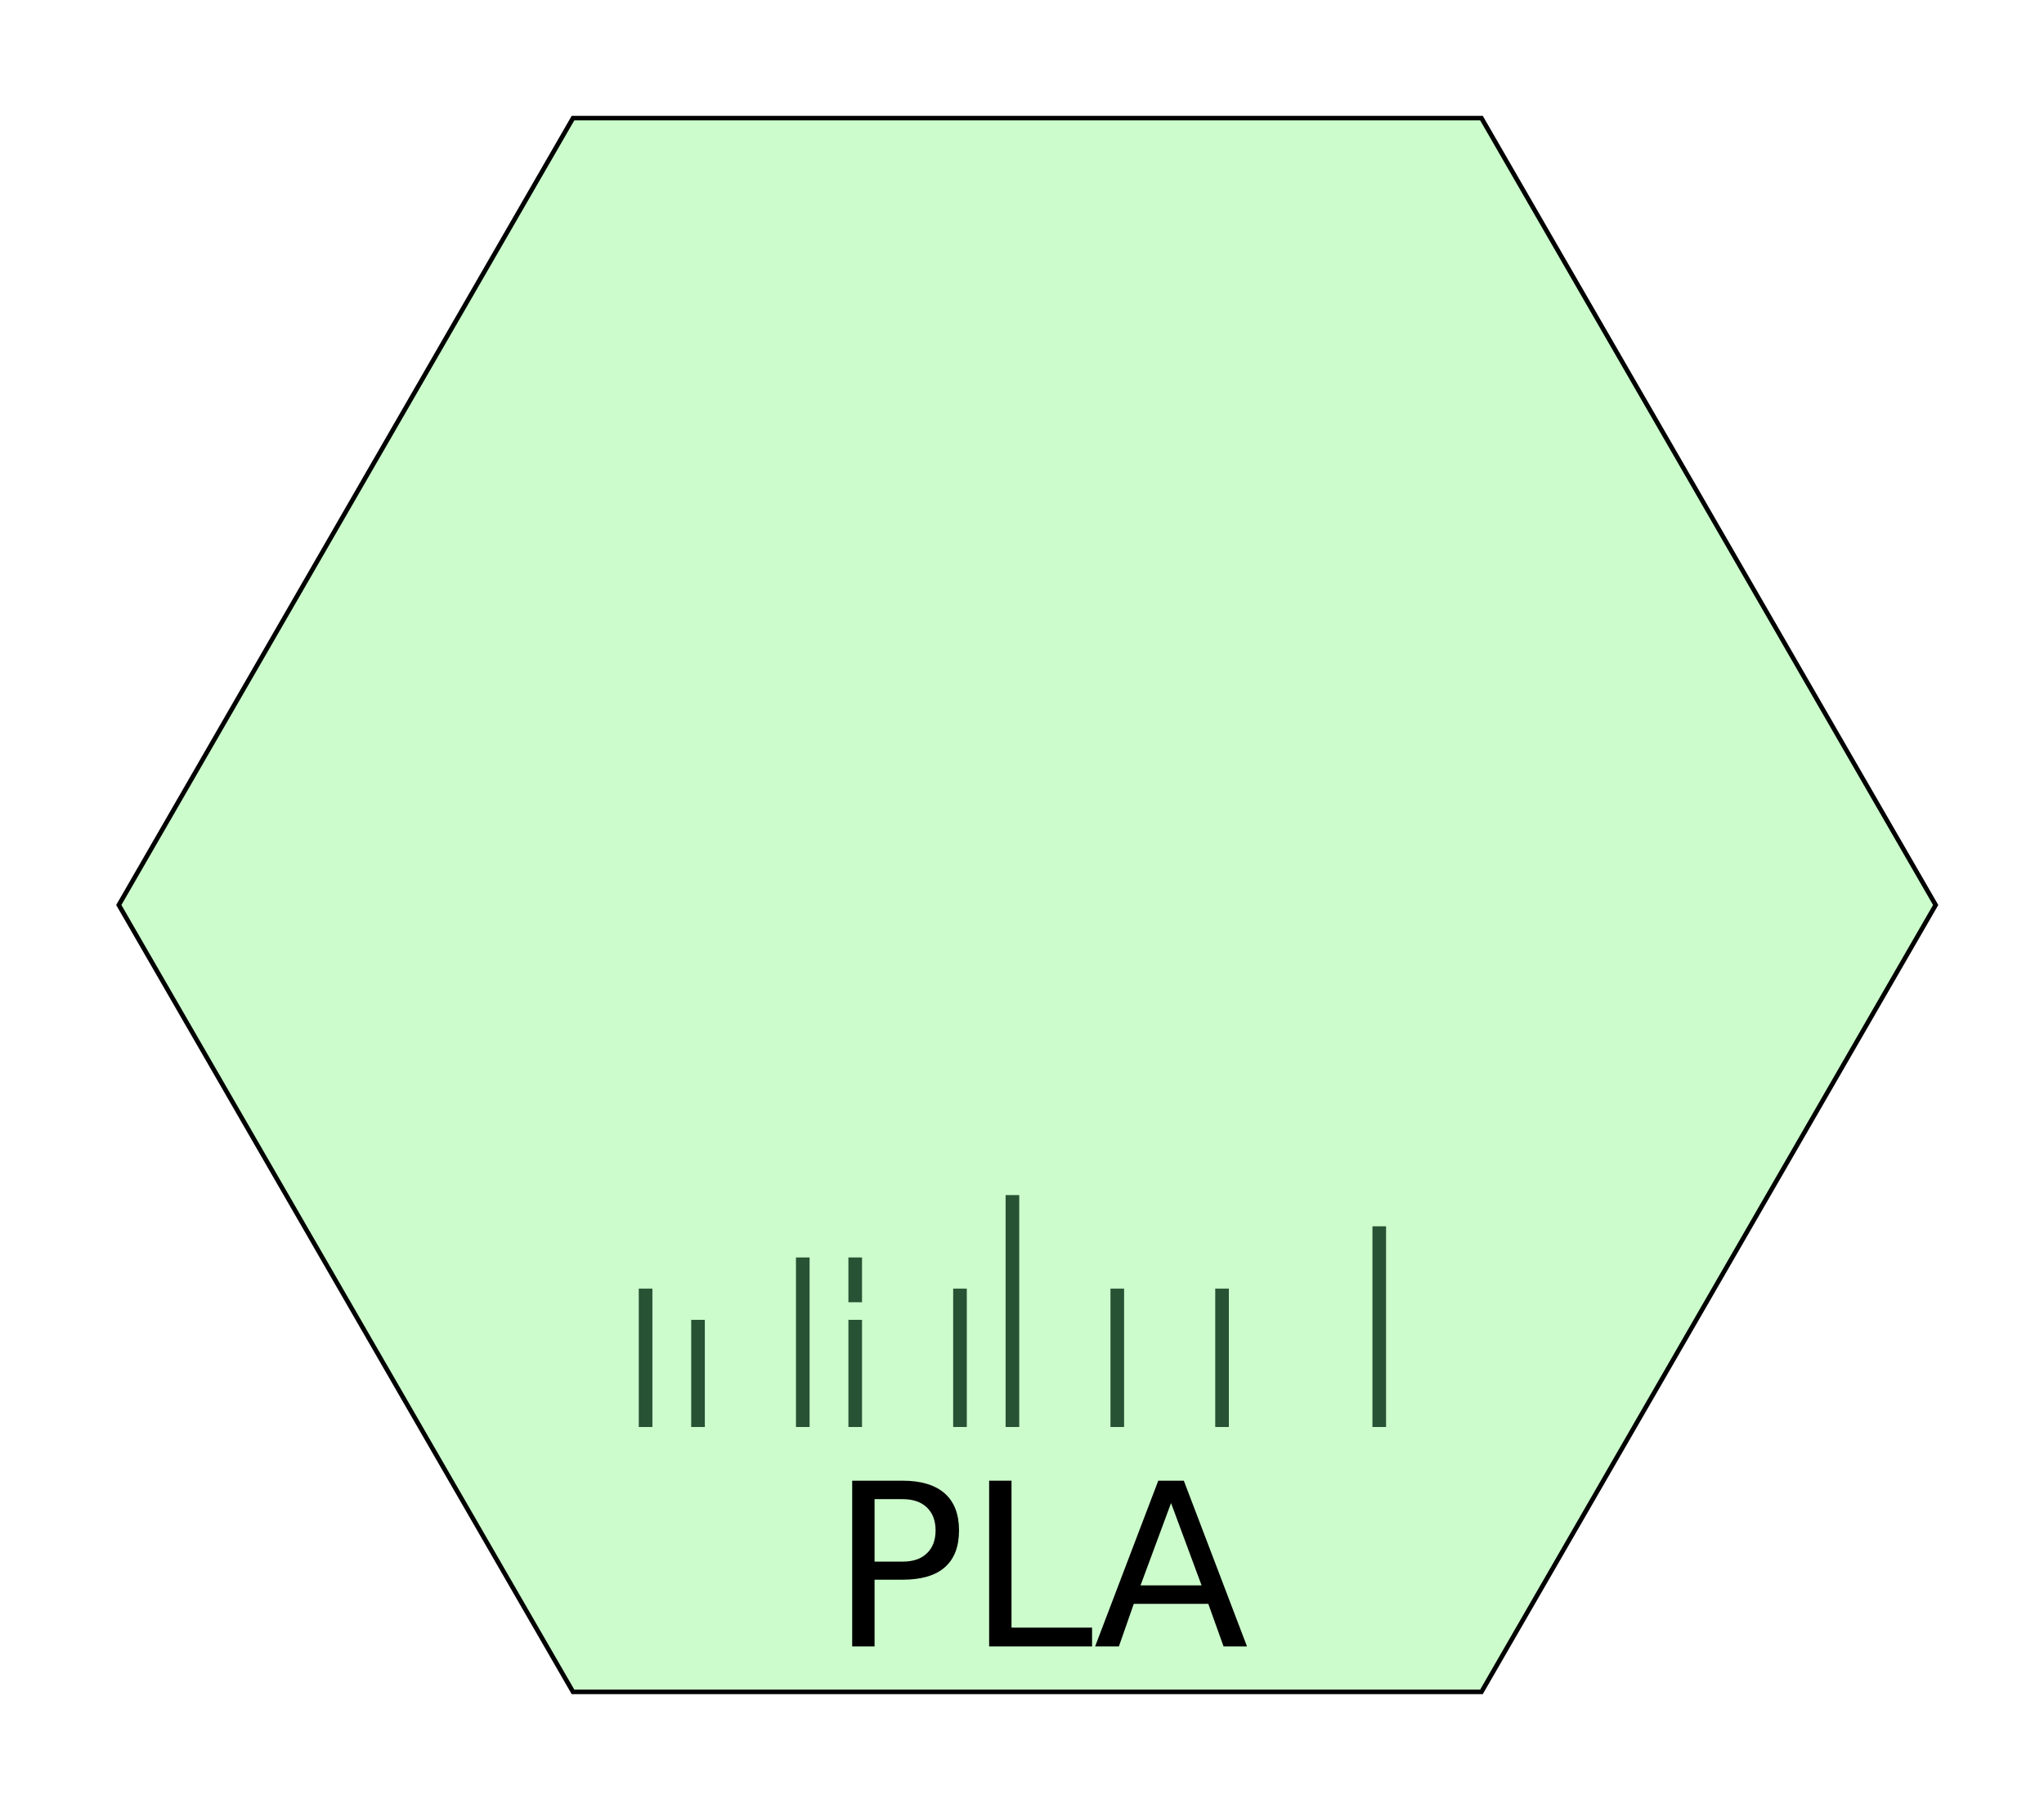
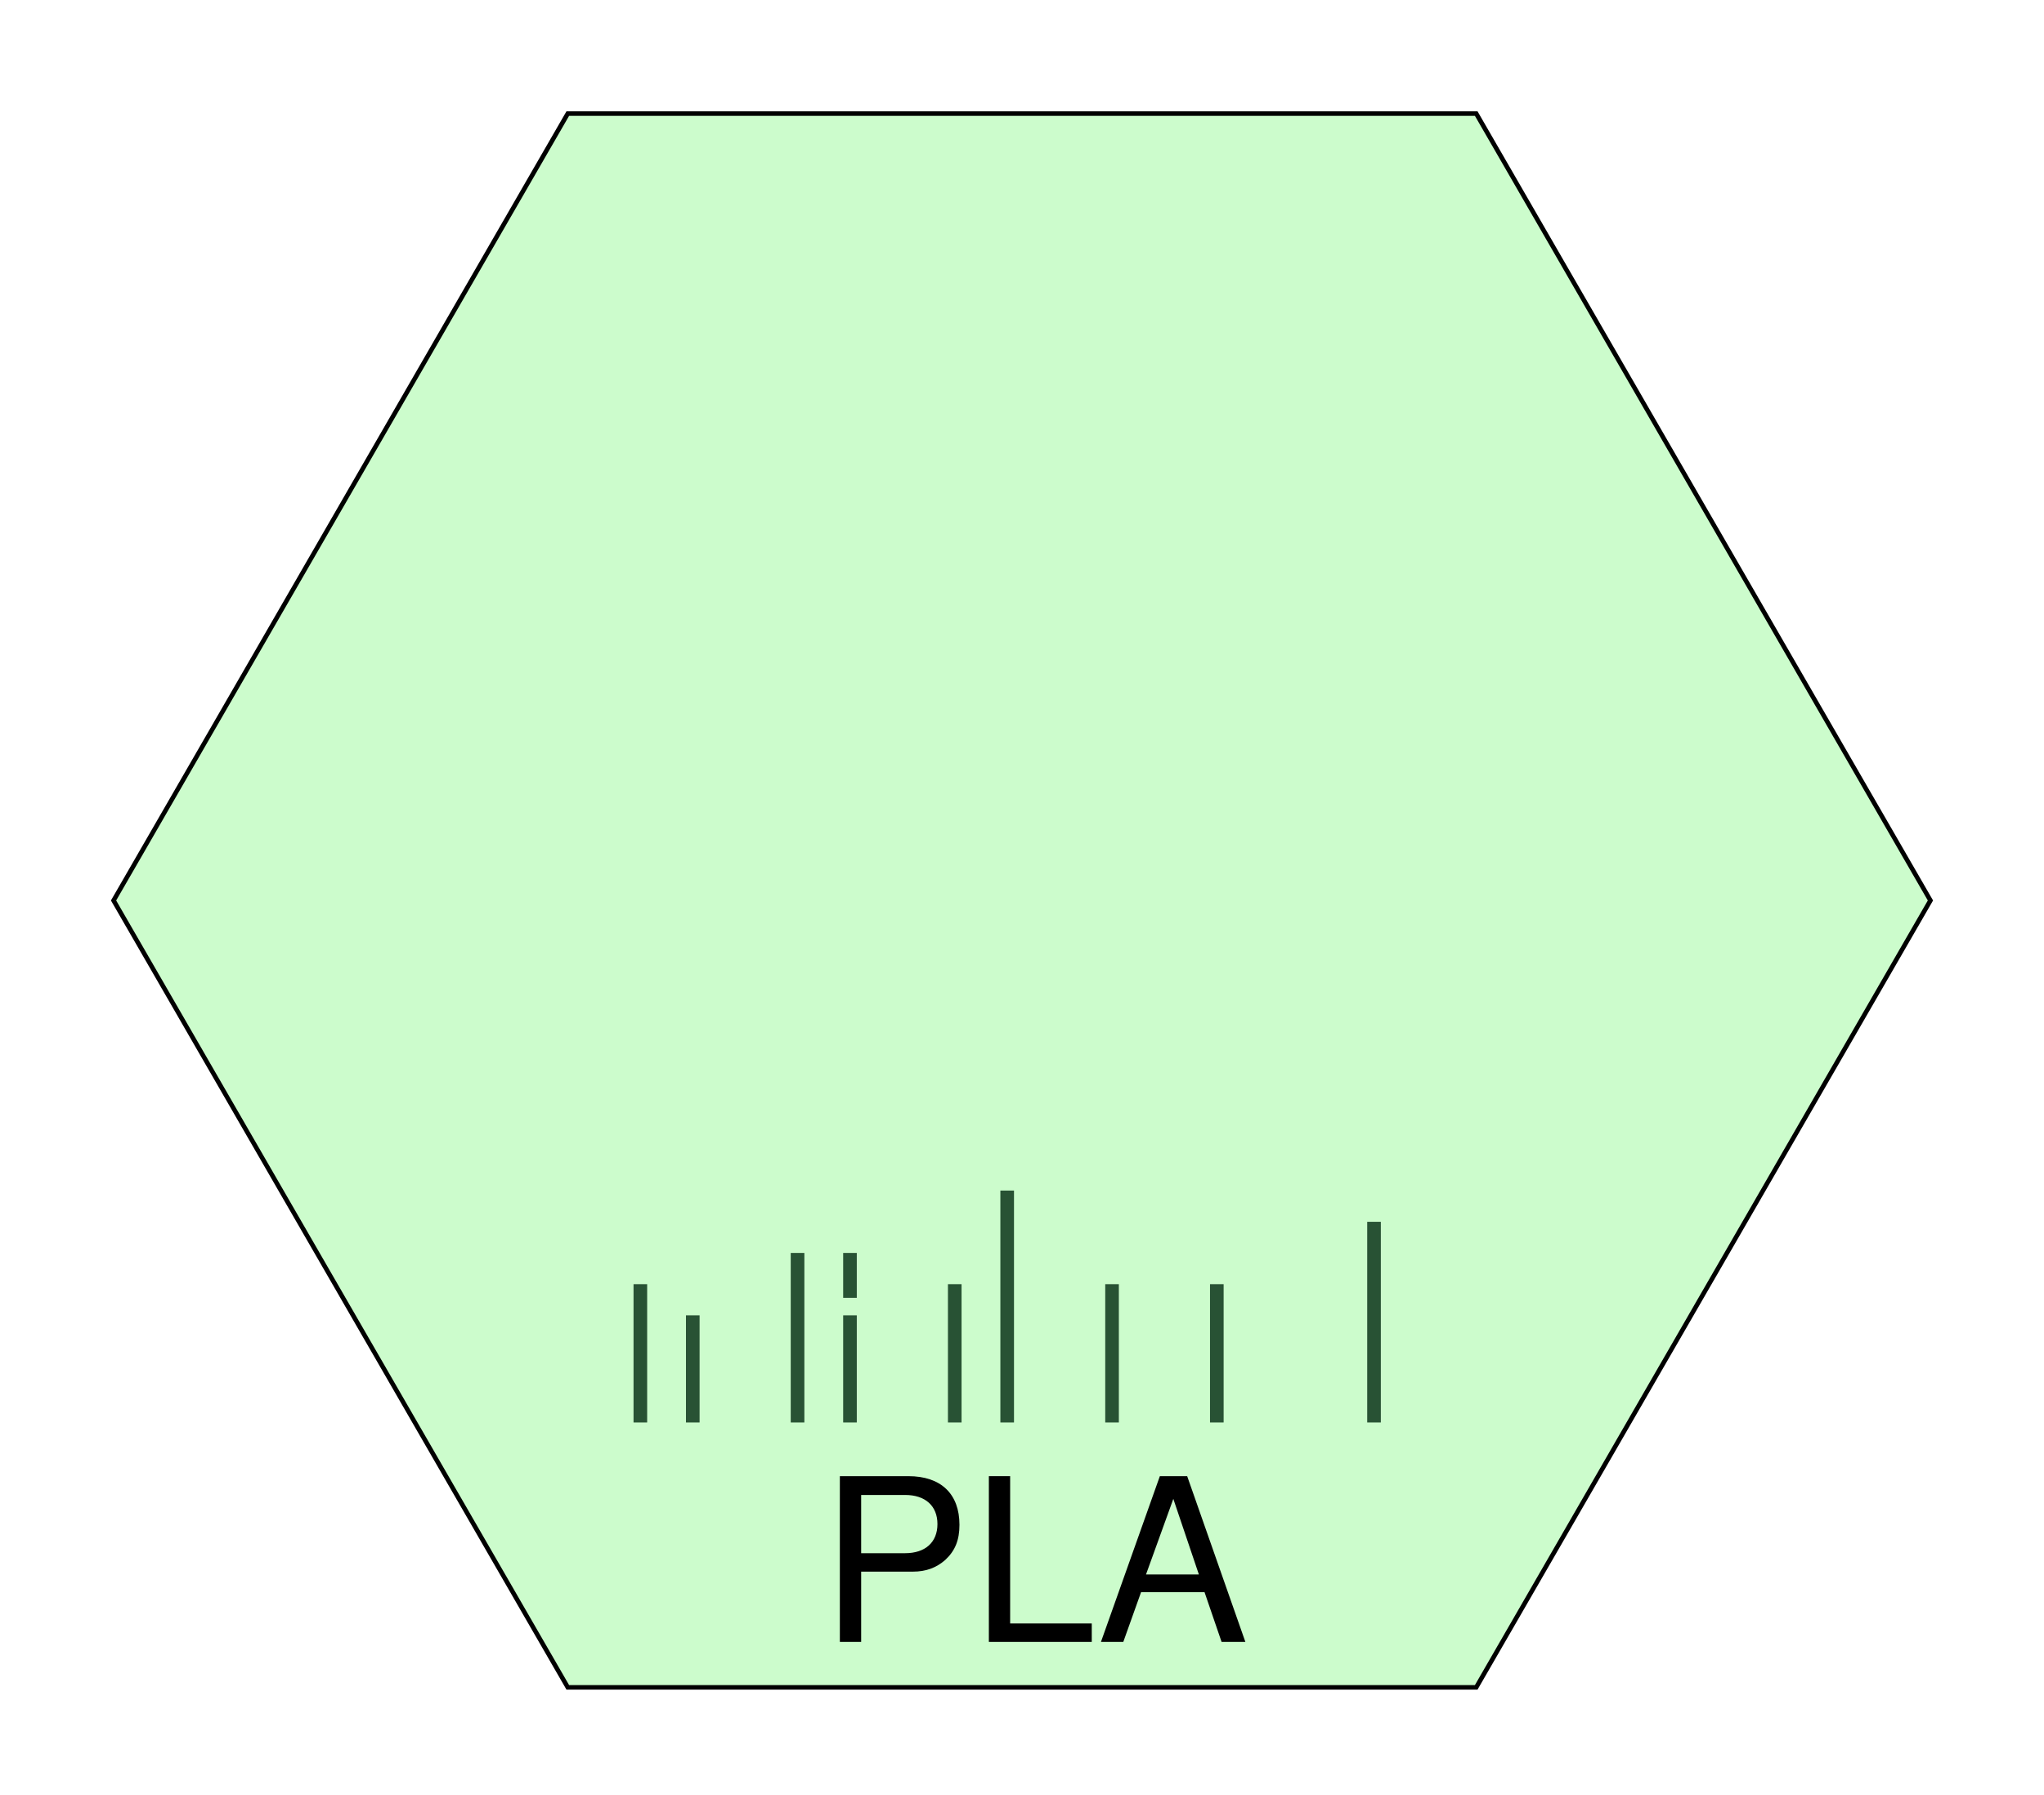
- <svg xmlns="http://www.w3.org/2000/svg" xmlns:xlink="http://www.w3.org/1999/xlink" width="90pt" height="79pt" viewBox="0 0 90 79" version="1.1">
+ <svg xmlns="http://www.w3.org/2000/svg" xmlns:xlink="http://www.w3.org/1999/xlink" width="90" height="79" viewBox="0 0 90 79">
  <defs>
    <g>
-       <symbol overflow="visible" id="glyph0-0">
-         <path style="stroke:none;" d="M 0.5 1.766 L 0.5 -7.047 L 5.5 -7.047 L 5.5 1.766 Z M 1.062 1.219 L 4.938 1.219 L 4.938 -6.484 L 1.062 -6.484 Z " />
-       </symbol>
-       <symbol overflow="visible" id="glyph0-1">
-         <path style="stroke:none;" d="M 1.969 -6.484 L 1.969 -3.734 L 3.203 -3.734 C 3.66 -3.734 4.016 -3.852 4.266 -4.094 C 4.523 -4.332 4.656 -4.672 4.656 -5.109 C 4.656 -5.543 4.523 -5.883 4.266 -6.125 C 4.016 -6.363 3.66 -6.484 3.203 -6.484 Z M 0.984 -7.297 L 3.203 -7.297 C 4.023 -7.297 4.645 -7.105 5.062 -6.734 C 5.477 -6.367 5.688 -5.824 5.688 -5.109 C 5.688 -4.391 5.477 -3.848 5.062 -3.484 C 4.645 -3.117 4.023 -2.938 3.203 -2.938 L 1.969 -2.938 L 1.969 0 L 0.984 0 Z " />
-       </symbol>
-       <symbol overflow="visible" id="glyph0-2">
-         <path style="stroke:none;" d="M 0.984 -7.297 L 1.969 -7.297 L 1.969 -0.828 L 5.516 -0.828 L 5.516 0 L 0.984 0 Z " />
-       </symbol>
-       <symbol overflow="visible" id="glyph0-3">
-         <path style="stroke:none;" d="M 3.422 -6.312 L 2.078 -2.688 L 4.766 -2.688 Z M 2.859 -7.297 L 3.984 -7.297 L 6.766 0 L 5.734 0 L 5.062 -1.875 L 1.781 -1.875 L 1.125 0 L 0.078 0 Z " />
-       </symbol>
+       <g id="glyph-0-0">
+         <path d="M 1.844 -3.094 L 4.125 -3.094 C 4.703 -3.094 5.156 -3.266 5.547 -3.609 C 5.984 -4.016 6.172 -4.484 6.172 -5.156 C 6.172 -6.516 5.359 -7.297 3.922 -7.297 L 0.906 -7.297 L 0.906 0 L 1.844 0 Z M 1.844 -3.906 L 1.844 -6.469 L 3.781 -6.469 C 4.672 -6.469 5.203 -5.984 5.203 -5.188 C 5.203 -4.391 4.672 -3.906 3.781 -3.906 Z M 1.844 -3.906 " />
+       </g>
+       <g id="glyph-0-1">
+         <path d="M 1.734 -7.297 L 0.797 -7.297 L 0.797 0 L 5.328 0 L 5.328 -0.812 L 1.734 -0.812 Z M 1.734 -7.297 " />
+       </g>
+       <g id="glyph-0-2">
+         <path d="M 4.734 -2.188 L 5.484 0 L 6.531 0 L 3.969 -7.297 L 2.766 -7.297 L 0.172 0 L 1.156 0 L 1.938 -2.188 Z M 4.484 -2.969 L 2.156 -2.969 L 3.359 -6.297 Z M 4.484 -2.969 " />
+       </g>
    </g>
  </defs>
-   <g id="surface5">
-     <path style="fill-rule:nonzero;fill:rgb(80%,99%,80%);fill-opacity:1;stroke-width:0.2;stroke-linecap:butt;stroke-linejoin:miter;stroke:rgb(0%,0%,0%);stroke-opacity:1;stroke-miterlimit:10;" d="M 40 0 L 20 34.641 L -20 34.641 L -40 0 L -20 -34.641 L 20 -34.641 Z " transform="matrix(1,0,0,1,45.23047,39.83984)" />
-     <path style="fill:none;stroke-width:3;stroke-linecap:square;stroke-linejoin:miter;stroke:rgb(15.686%,32.157%,20.392%);stroke-opacity:1;stroke-miterlimit:10;" d="M 15.977 188.398 L 15.977 160.938 " transform="matrix(0.2,0,0,0.2,25.23047,24.83984)" />
-     <path style="fill:none;stroke-width:3;stroke-linecap:square;stroke-linejoin:miter;stroke:rgb(15.686%,32.157%,20.392%);stroke-opacity:1;stroke-miterlimit:10;" d="M 27.52 188.398 L 27.52 167.812 " transform="matrix(0.2,0,0,0.2,25.23047,24.83984)" />
-     <path style="fill:none;stroke-width:3;stroke-linecap:square;stroke-linejoin:miter;stroke:rgb(15.686%,32.157%,20.392%);stroke-opacity:1;stroke-miterlimit:10;" d="M 50.586 188.398 L 50.586 154.082 " transform="matrix(0.2,0,0,0.2,25.23047,24.83984)" />
-     <path style="fill:none;stroke-width:3;stroke-linecap:square;stroke-linejoin:miter;stroke:rgb(15.686%,32.157%,20.392%);stroke-opacity:1;stroke-miterlimit:10;" d="M 62.129 188.398 L 62.129 167.812 " transform="matrix(0.2,0,0,0.2,25.23047,24.83984)" />
-     <path style="fill:none;stroke-width:3;stroke-linecap:square;stroke-linejoin:miter;stroke:rgb(15.686%,32.157%,20.392%);stroke-opacity:1;stroke-miterlimit:10;" d="M 62.129 160.938 L 62.129 154.082 " transform="matrix(0.2,0,0,0.2,25.23047,24.83984)" />
-     <path style="fill:none;stroke-width:3;stroke-linecap:square;stroke-linejoin:miter;stroke:rgb(15.686%,32.157%,20.392%);stroke-opacity:1;stroke-miterlimit:10;" d="M 85.195 188.398 L 85.195 160.938 " transform="matrix(0.2,0,0,0.2,25.23047,24.83984)" />
-     <path style="fill:none;stroke-width:3;stroke-linecap:square;stroke-linejoin:miter;stroke:rgb(15.686%,32.157%,20.392%);stroke-opacity:1;stroke-miterlimit:10;" d="M 96.738 188.398 L 96.738 140.352 " transform="matrix(0.2,0,0,0.2,25.23047,24.83984)" />
-     <path style="fill:none;stroke-width:3;stroke-linecap:square;stroke-linejoin:miter;stroke:rgb(15.686%,32.157%,20.392%);stroke-opacity:1;stroke-miterlimit:10;" d="M 119.824 188.398 L 119.824 160.938 " transform="matrix(0.2,0,0,0.2,25.23047,24.83984)" />
-     <path style="fill:none;stroke-width:3;stroke-linecap:square;stroke-linejoin:miter;stroke:rgb(15.686%,32.157%,20.392%);stroke-opacity:1;stroke-miterlimit:10;" d="M 142.891 188.398 L 142.891 160.938 " transform="matrix(0.2,0,0,0.2,25.23047,24.83984)" />
-     <path style="fill:none;stroke-width:3;stroke-linecap:square;stroke-linejoin:miter;stroke:rgb(15.686%,32.157%,20.392%);stroke-opacity:1;stroke-miterlimit:10;" d="M 177.5 188.398 L 177.5 147.227 " transform="matrix(0.2,0,0,0.2,25.23047,24.83984)" />
-     <g style="fill:rgb(0%,0%,0%);fill-opacity:1;">
-       <use xlink:href="#glyph0-1" x="36.539" y="72.48" />
-       <use xlink:href="#glyph0-2" x="42.569" y="72.48" />
-       <use xlink:href="#glyph0-3" x="48.141" y="72.48" />
-     </g>
+   <path fill-rule="nonzero" fill="rgb(80%, 99%, 80%)" fill-opacity="1" stroke-width="0.2" stroke-linecap="butt" stroke-linejoin="miter" stroke="rgb(0%, 0%, 0%)" stroke-opacity="1" stroke-miterlimit="10" d="M 40 -0 L 20 34.64 L -20 34.64 L -40 -0 L -20 -34.641 L 20 -34.641 Z M 40 -0 " transform="matrix(1, 0, 0, 1, 45, 39.64102)" />
+   <path fill="none" stroke-width="3" stroke-linecap="square" stroke-linejoin="miter" stroke="rgb(15.686%, 32.157%, 20.392%)" stroke-opacity="1" stroke-miterlimit="10" d="M 15.977 188.396 L 15.977 160.955 " transform="matrix(0.2, 0, 0, 0.2, 25, 24.64102)" />
+   <path fill="none" stroke-width="3" stroke-linecap="square" stroke-linejoin="miter" stroke="rgb(15.686%, 32.157%, 20.392%)" stroke-opacity="1" stroke-miterlimit="10" d="M 27.52 188.396 L 27.52 167.811 " transform="matrix(0.2, 0, 0, 0.2, 25, 24.64102)" />
+   <path fill="none" stroke-width="3" stroke-linecap="square" stroke-linejoin="miter" stroke="rgb(15.686%, 32.157%, 20.392%)" stroke-opacity="1" stroke-miterlimit="10" d="M 50.586 188.396 L 50.586 154.08 " transform="matrix(0.2, 0, 0, 0.2, 25, 24.64102)" />
+   <path fill="none" stroke-width="3" stroke-linecap="square" stroke-linejoin="miter" stroke="rgb(15.686%, 32.157%, 20.392%)" stroke-opacity="1" stroke-miterlimit="10" d="M 62.129 188.396 L 62.129 167.811 " transform="matrix(0.2, 0, 0, 0.2, 25, 24.64102)" />
+   <path fill="none" stroke-width="3" stroke-linecap="square" stroke-linejoin="miter" stroke="rgb(15.686%, 32.157%, 20.392%)" stroke-opacity="1" stroke-miterlimit="10" d="M 62.129 160.955 L 62.129 154.08 " transform="matrix(0.2, 0, 0, 0.2, 25, 24.64102)" />
+   <path fill="none" stroke-width="3" stroke-linecap="square" stroke-linejoin="miter" stroke="rgb(15.686%, 32.157%, 20.392%)" stroke-opacity="1" stroke-miterlimit="10" d="M 85.195 188.396 L 85.195 160.955 " transform="matrix(0.2, 0, 0, 0.2, 25, 24.64102)" />
+   <path fill="none" stroke-width="3" stroke-linecap="square" stroke-linejoin="miter" stroke="rgb(15.686%, 32.157%, 20.392%)" stroke-opacity="1" stroke-miterlimit="10" d="M 96.738 188.396 L 96.738 140.35 " transform="matrix(0.2, 0, 0, 0.2, 25, 24.64102)" />
+   <path fill="none" stroke-width="3" stroke-linecap="square" stroke-linejoin="miter" stroke="rgb(15.686%, 32.157%, 20.392%)" stroke-opacity="1" stroke-miterlimit="10" d="M 119.824 188.396 L 119.824 160.955 " transform="matrix(0.2, 0, 0, 0.2, 25, 24.64102)" />
+   <path fill="none" stroke-width="3" stroke-linecap="square" stroke-linejoin="miter" stroke="rgb(15.686%, 32.157%, 20.392%)" stroke-opacity="1" stroke-miterlimit="10" d="M 142.891 188.396 L 142.891 160.955 " transform="matrix(0.2, 0, 0, 0.2, 25, 24.64102)" />
+   <path fill="none" stroke-width="3" stroke-linecap="square" stroke-linejoin="miter" stroke="rgb(15.686%, 32.157%, 20.392%)" stroke-opacity="1" stroke-miterlimit="10" d="M 177.5 188.396 L 177.5 147.225 " transform="matrix(0.2, 0, 0, 0.2, 25, 24.64102)" />
+   <g fill="rgb(0%, 0%, 0%)" fill-opacity="1">
+     <use xlink:href="#glyph-0-0" x="36.074" y="72.281" />
+     <use xlink:href="#glyph-0-1" x="42.744" y="72.281" />
+     <use xlink:href="#glyph-0-2" x="48.304" y="72.281" />
  </g>
</svg>
